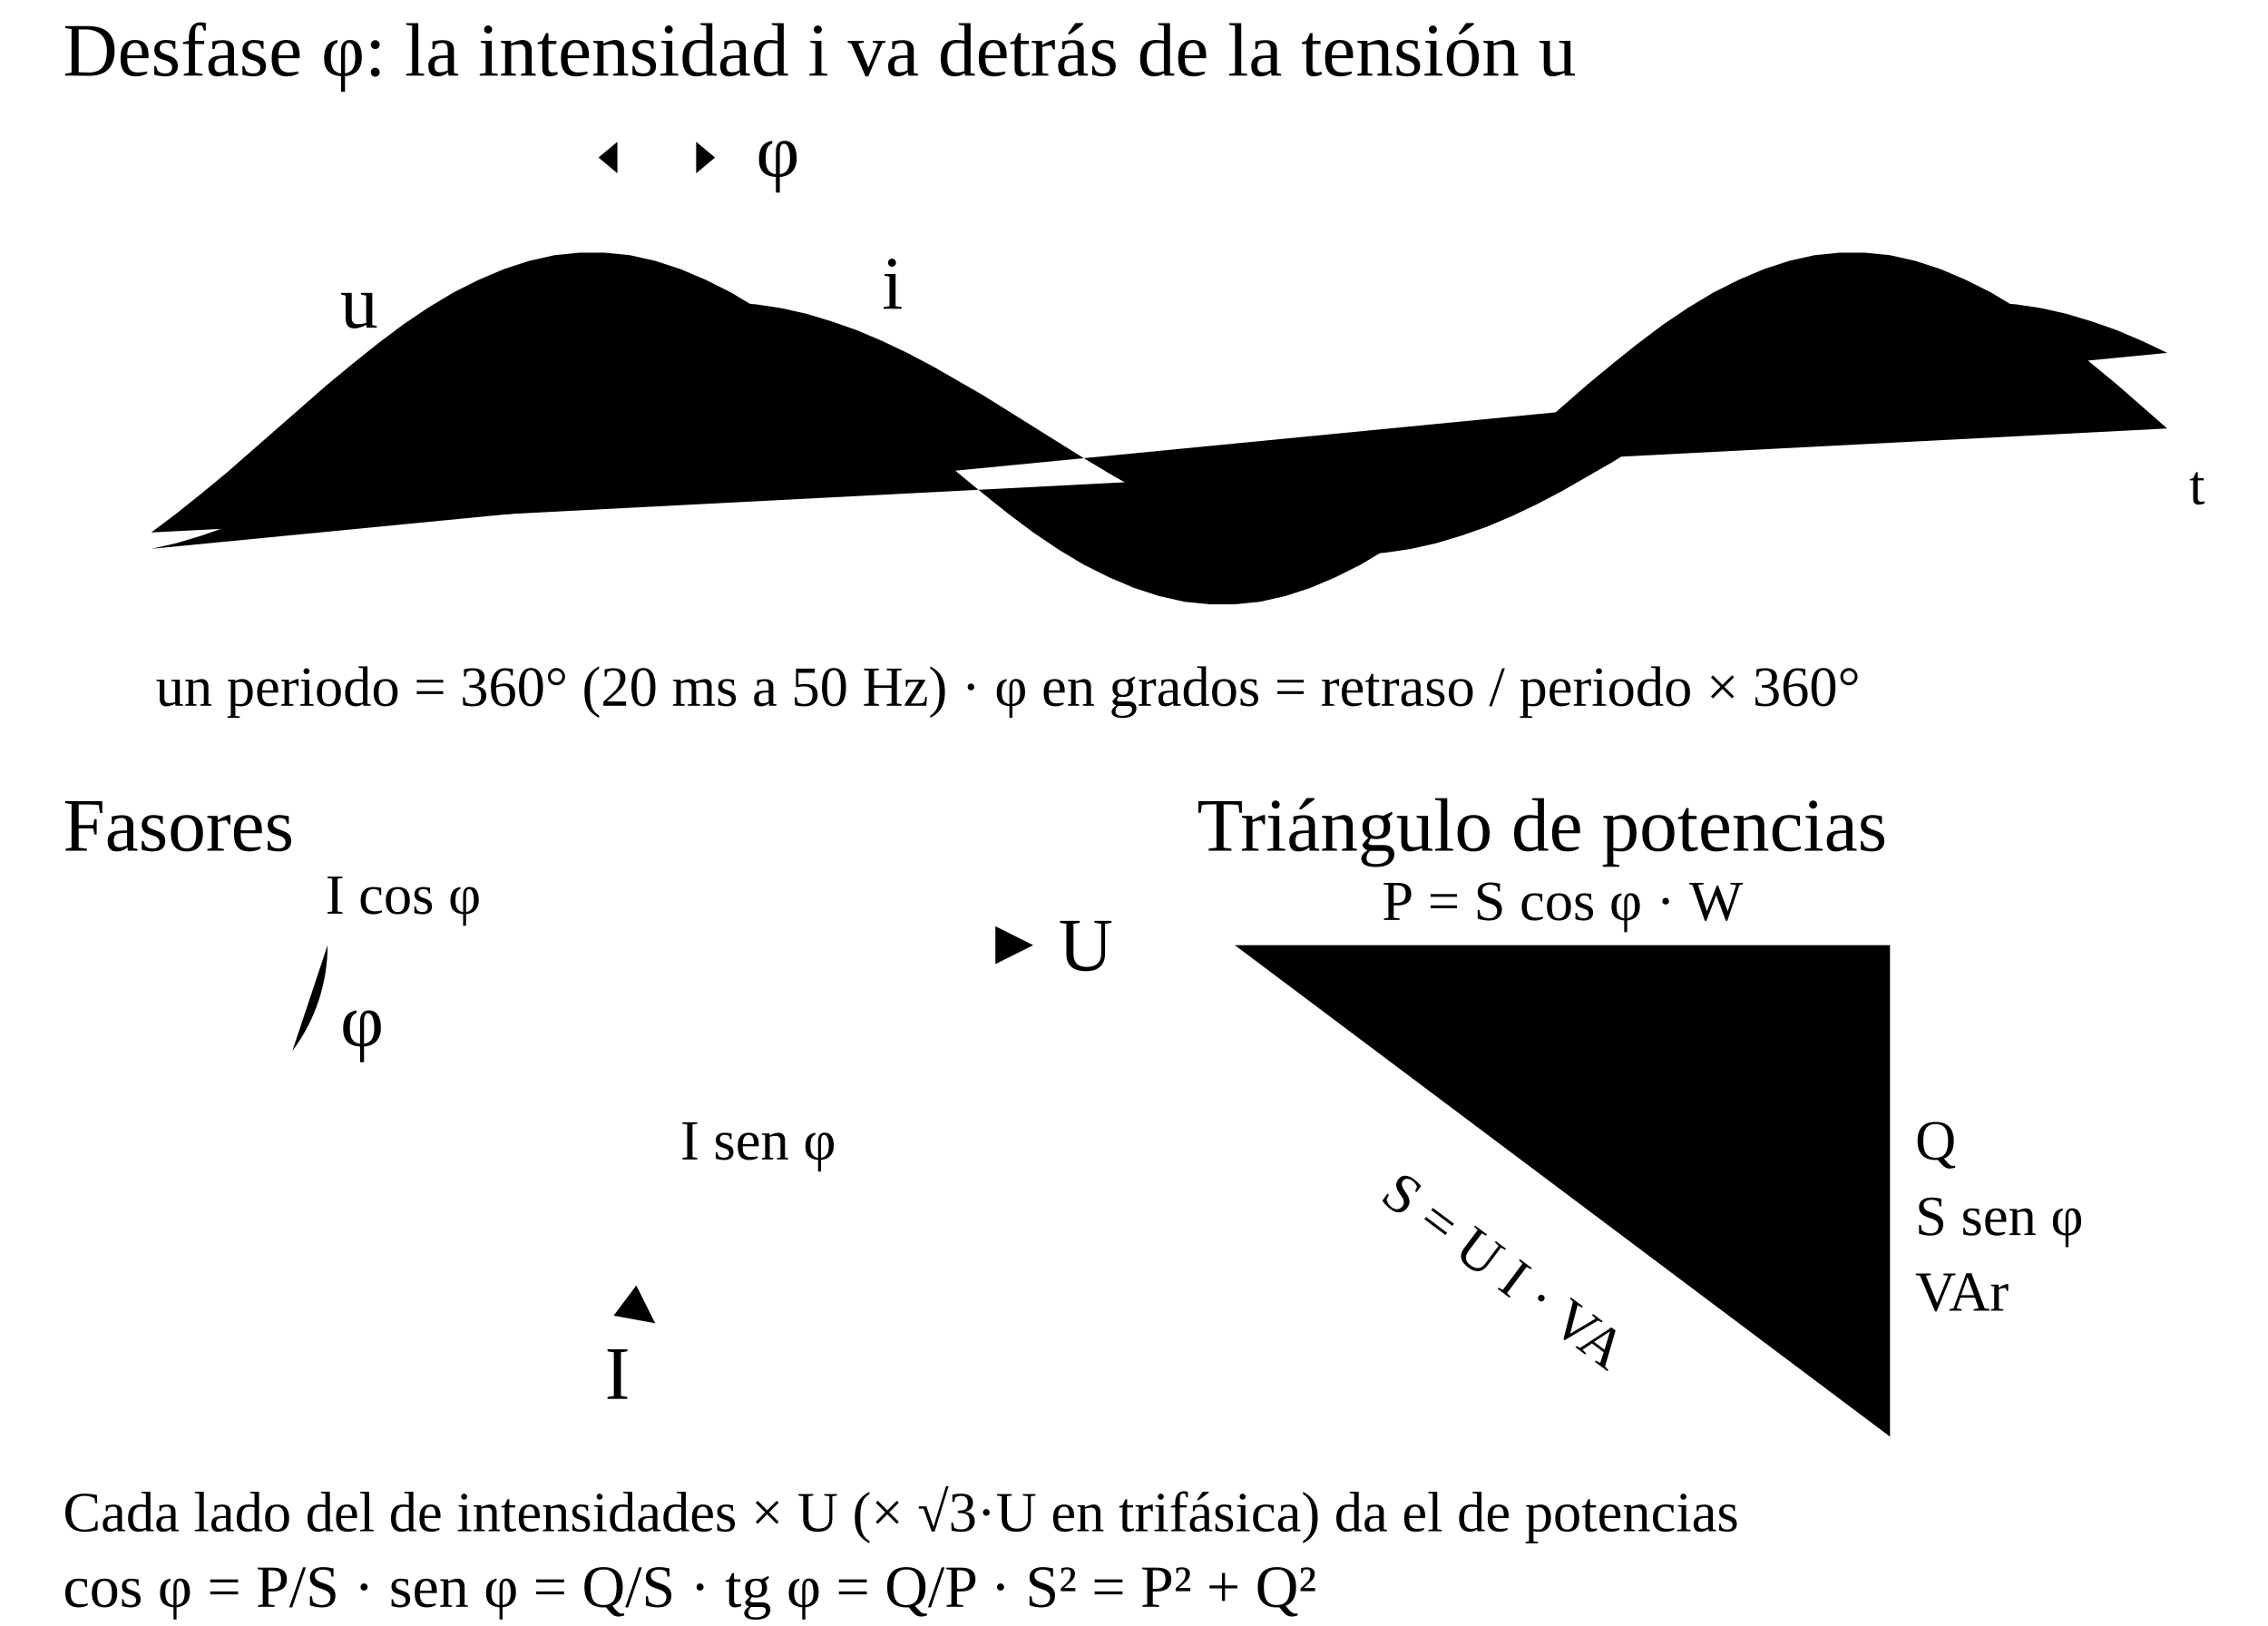
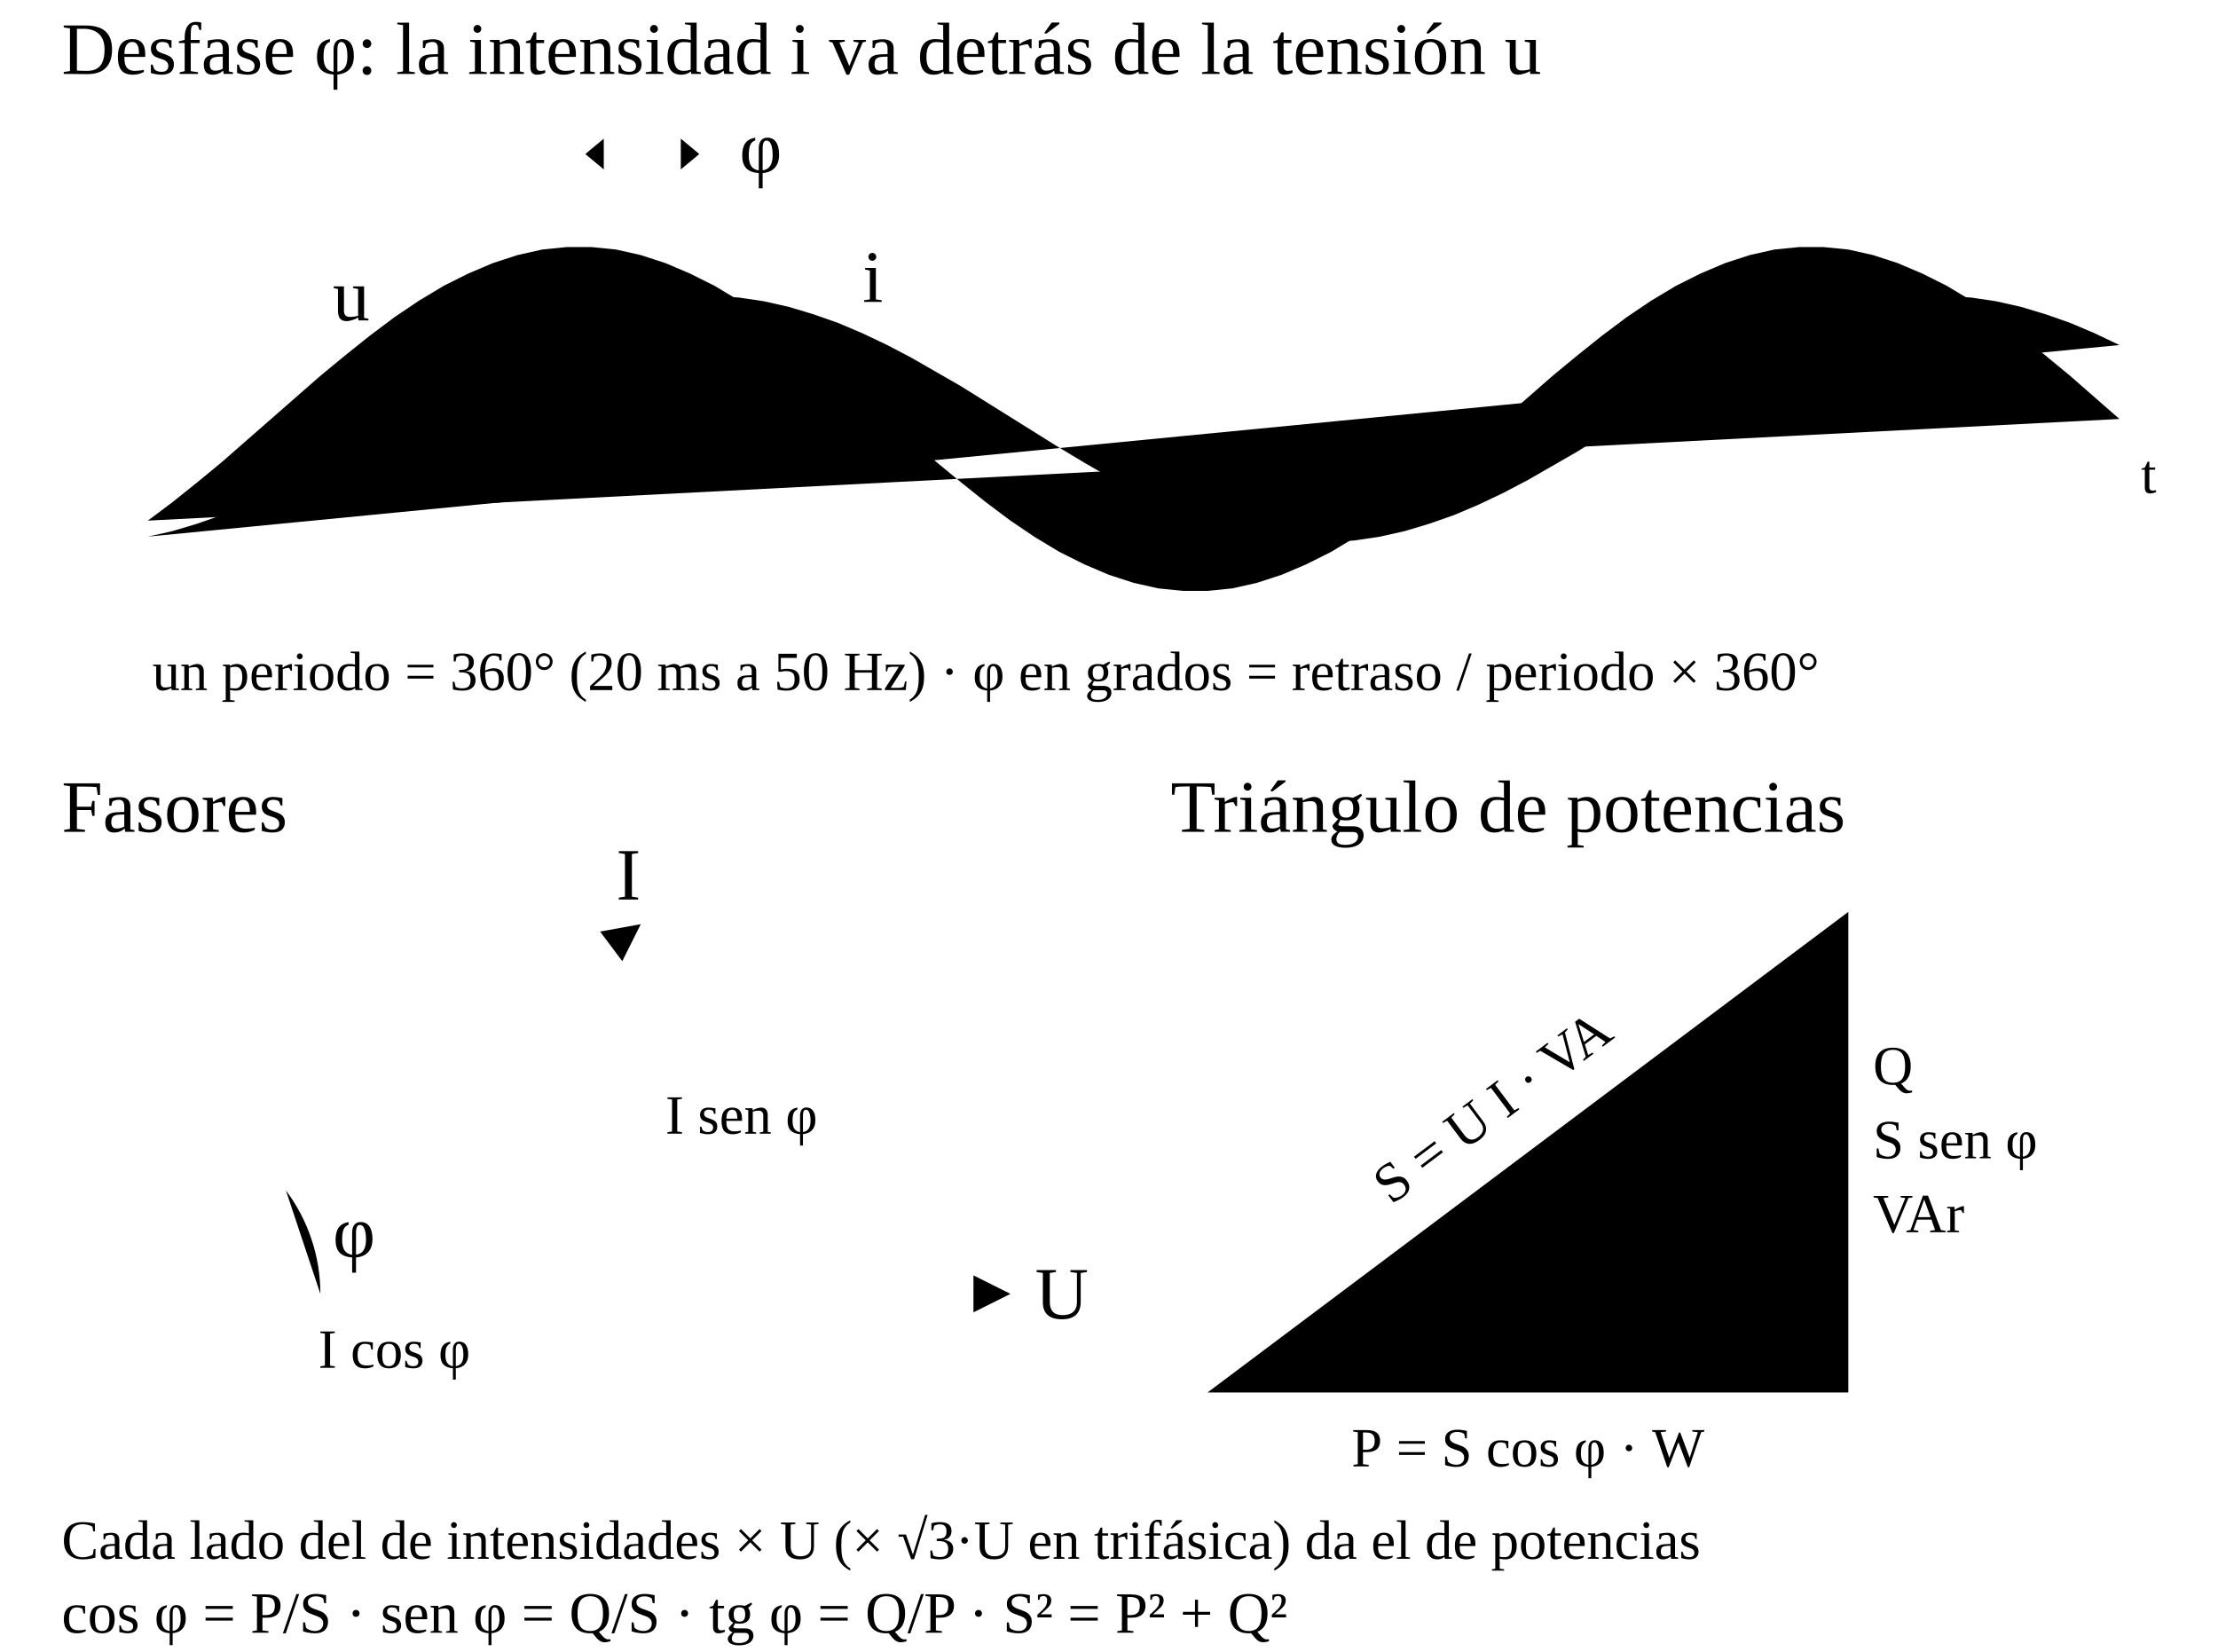
- <svg xmlns="http://www.w3.org/2000/svg" viewBox="0 0 360 258" role="img" aria-label="Ángulo de desfase φ entre tensión e intensidad, fasores y triángulo de potencias P, Q, S">
+ <svg xmlns="http://www.w3.org/2000/svg" viewBox="0 0 360 268" role="img" aria-label="Ángulo de desfase φ entre tensión e intensidad, fasores y triángulo de potencias P, Q, S">
  <text class="v-title" x="10" y="12">Desfase φ: la intensidad i va detrás de la tensión u</text>
  <g transform="translate(0 8)">
    <path class="v-rule" d="M20 60H350" />
    <text class="v-soft" x="350" y="72" text-anchor="end" font-size="9">t</text>
    <path class="v-line" d="M24 76.5 L28 73.5 L32 70.3 L36 67.0 L40 63.5 L44 60.0 L48 56.5 L52 53.0 L56 49.7 L60 46.5 L64 43.5 L68 40.8 L72 38.4 L76 36.4 L80 34.7 L84 33.4 L88 32.5 L92 32.1 L96 32.1 L100 32.5 L104 33.4 L108 34.7 L112 36.4 L116 38.4 L120 40.8 L124 43.5 L128 46.5 L132 49.7 L136 53.0 L140 56.5 L144 60.0 L148 63.5 L152 67.0 L156 70.3 L160 73.5 L164 76.5 L168 79.2 L172 81.6 L176 83.6 L180 85.3 L184 86.6 L188 87.5 L192 87.9 L196 87.9 L200 87.5 L204 86.6 L208 85.3 L212 83.6 L216 81.6 L220 79.2 L224 76.5 L228 73.5 L232 70.3 L236 67.0 L240 63.5 L244 60.0 L248 56.5 L252 53.0 L256 49.7 L260 46.5 L264 43.5 L268 40.8 L272 38.4 L276 36.4 L280 34.7 L284 33.4 L288 32.5 L292 32.1 L296 32.1 L300 32.5 L304 33.4 L308 34.7 L312 36.4 L316 38.4 L320 40.8 L324 43.5 L328 46.5 L332 49.7 L336 53.0 L340 56.5 L344 60.0" />
    <path class="v-acc-line" d="M24 79.1 L28 78.2 L32 77.0 L36 75.6 L40 73.9 L44 72.0 L48 69.9 L52 67.6 L56 65.3 L60 62.8 L64 60.3 L68 57.8 L72 55.3 L76 52.9 L80 50.6 L84 48.5 L88 46.5 L92 44.8 L96 43.3 L100 42.0 L104 41.1 L108 40.4 L112 40.1 L116 40.0 L120 40.3 L124 40.9 L128 41.8 L132 43.0 L136 44.4 L140 46.1 L144 48.0 L148 50.1 L152 52.4 L156 54.7 L160 57.2 L164 59.7 L168 62.2 L172 64.7 L176 67.1 L180 69.4 L184 71.5 L188 73.5 L192 75.2 L196 76.7 L200 78.0 L204 78.9 L208 79.6 L212 79.9 L216 80.0 L220 79.7 L224 79.1 L228 78.2 L232 77.0 L236 75.6 L240 73.9 L244 72.0 L248 69.9 L252 67.6 L256 65.3 L260 62.8 L264 60.3 L268 57.8 L272 55.3 L276 52.9 L280 50.6 L284 48.5 L288 46.5 L292 44.8 L296 43.3 L300 42.0 L304 41.1 L308 40.4 L312 40.1 L316 40.0 L320 40.3 L324 40.9 L328 41.8 L332 43.0 L336 44.4 L340 46.1 L344 48.0" />
    <text class="v-key" x="54" y="44">u</text>
    <text class="v-key v-acc" x="140" y="41">i</text>
    <path class="v-dash" d="M94 31V14M114.5 39V14" />
    <path class="v-line" d="M95 17H113.5M98 14.5L95 17L98 19.5M110.5 14.5L113.5 17L110.5 19.5" />
    <text class="v-key" x="120" y="20">φ</text>
    <text class="v-soft" x="160" y="104" text-anchor="middle" font-size="9">un periodo = 360° (20 ms a 50 Hz) · φ en grados = retraso / periodo × 360°</text>
  </g>
-   <path class="v-rule" d="M8 120H352M180 126V226" />
+   <path class="v-rule" d="M8 120H352M180 126V240" />
  <text class="v-key" x="10" y="135">Fasores</text>
-   <path class="v-line" d="M24 150H164M158 147L164 150L158 153" />
-   <text class="v-key" x="168" y="154">U</text>
-   <path class="v-acc-line" d="M24 150L104 210M97.4 208.8L104 210L101 204" />
-   <text class="v-key v-acc" x="96" y="222">I</text>
-   <path class="v-dash" d="M104 210V150" />
-   <path class="v-line" d="M52 150A28 28 0 0 1 46.4 166.8" />
-   <text class="v-key" x="54" y="166">φ</text>
-   <text class="v-soft" x="64" y="145" text-anchor="middle" font-size="9">I cos φ</text>
+   <path class="v-line" d="M24 210H164M158 207L164 210L158 213" />
+   <text class="v-key" x="168" y="214">U</text>
+   <path class="v-acc-line" d="M24 210L104 150M97.4 151.2L104 150L101 156" />
+   <text class="v-key v-acc" x="100" y="146">I</text>
+   <path class="v-dash" d="M104 150V210" />
+   <path class="v-line" d="M52 210A28 28 0 0 0 46.4 193.2" />
+   <text class="v-key" x="54" y="204">φ</text>
+   <text class="v-soft" x="64" y="222" text-anchor="middle" font-size="9">I cos φ</text>
  <text class="v-soft" x="108" y="184" font-size="9">I sen φ</text>
  <text class="v-key" x="190" y="135">Triángulo de potencias</text>
-   <path class="v-line" d="M196 150H300V228" />
-   <path class="v-acc-line" d="M196 150L300 228" />
-   <path class="v-line" d="M292 150V158H300" />
-   <path class="v-line" d="M220 150A24 24 0 0 1 215.2 164.4" />
-   <text class="v-key" x="222" y="164">φ</text>
-   <text x="248" y="146" text-anchor="middle" font-size="9">
+   <path class="v-line" d="M196 226H300V148" />
+   <path class="v-acc-line" d="M196 226L300 148" />
+   <path class="v-line" d="M292 226V218H300" />
+   <path class="v-line" d="M220 226A24 24 0 0 0 215.2 211.6" />
+   <text class="v-key" x="222" y="220">φ</text>
+   <text x="248" y="238" text-anchor="middle" font-size="9">
    <tspan class="v-key">P</tspan> = S cos φ · W</text>
-   <text x="304" y="184" font-size="9">
+   <text x="304" y="176" font-size="9">
    <tspan class="v-key">Q</tspan>
  </text>
-   <text x="304" y="196" font-size="9">S sen φ</text>
-   <text x="304" y="208" font-size="9">VAr</text>
-   <text x="237" y="204" text-anchor="middle" font-size="9" transform="rotate(36.87 237 204)">
+   <text x="304" y="188" font-size="9">S sen φ</text>
+   <text x="304" y="200" font-size="9">VAr</text>
+   <text x="244" y="182" text-anchor="middle" font-size="9" transform="rotate(-36.87 244 182)">
    <tspan class="v-key v-acc">S</tspan> = U I · VA</text>
-   <text class="v-soft" x="10" y="243" font-size="9">Cada lado del de intensidades × U (× √3·U en trifásica) da el de potencias</text>
-   <text x="10" y="255" font-size="9.5">cos φ = P/S · sen φ = Q/S · tg φ = Q/P · <tspan class="v-key">S² = P² + Q²</tspan>
+   <text class="v-soft" x="10" y="253" font-size="9">Cada lado del de intensidades × U (× √3·U en trifásica) da el de potencias</text>
+   <text x="10" y="265" font-size="9.5">cos φ = P/S · sen φ = Q/S · tg φ = Q/P · <tspan class="v-key">S² = P² + Q²</tspan>
  </text>
</svg>
